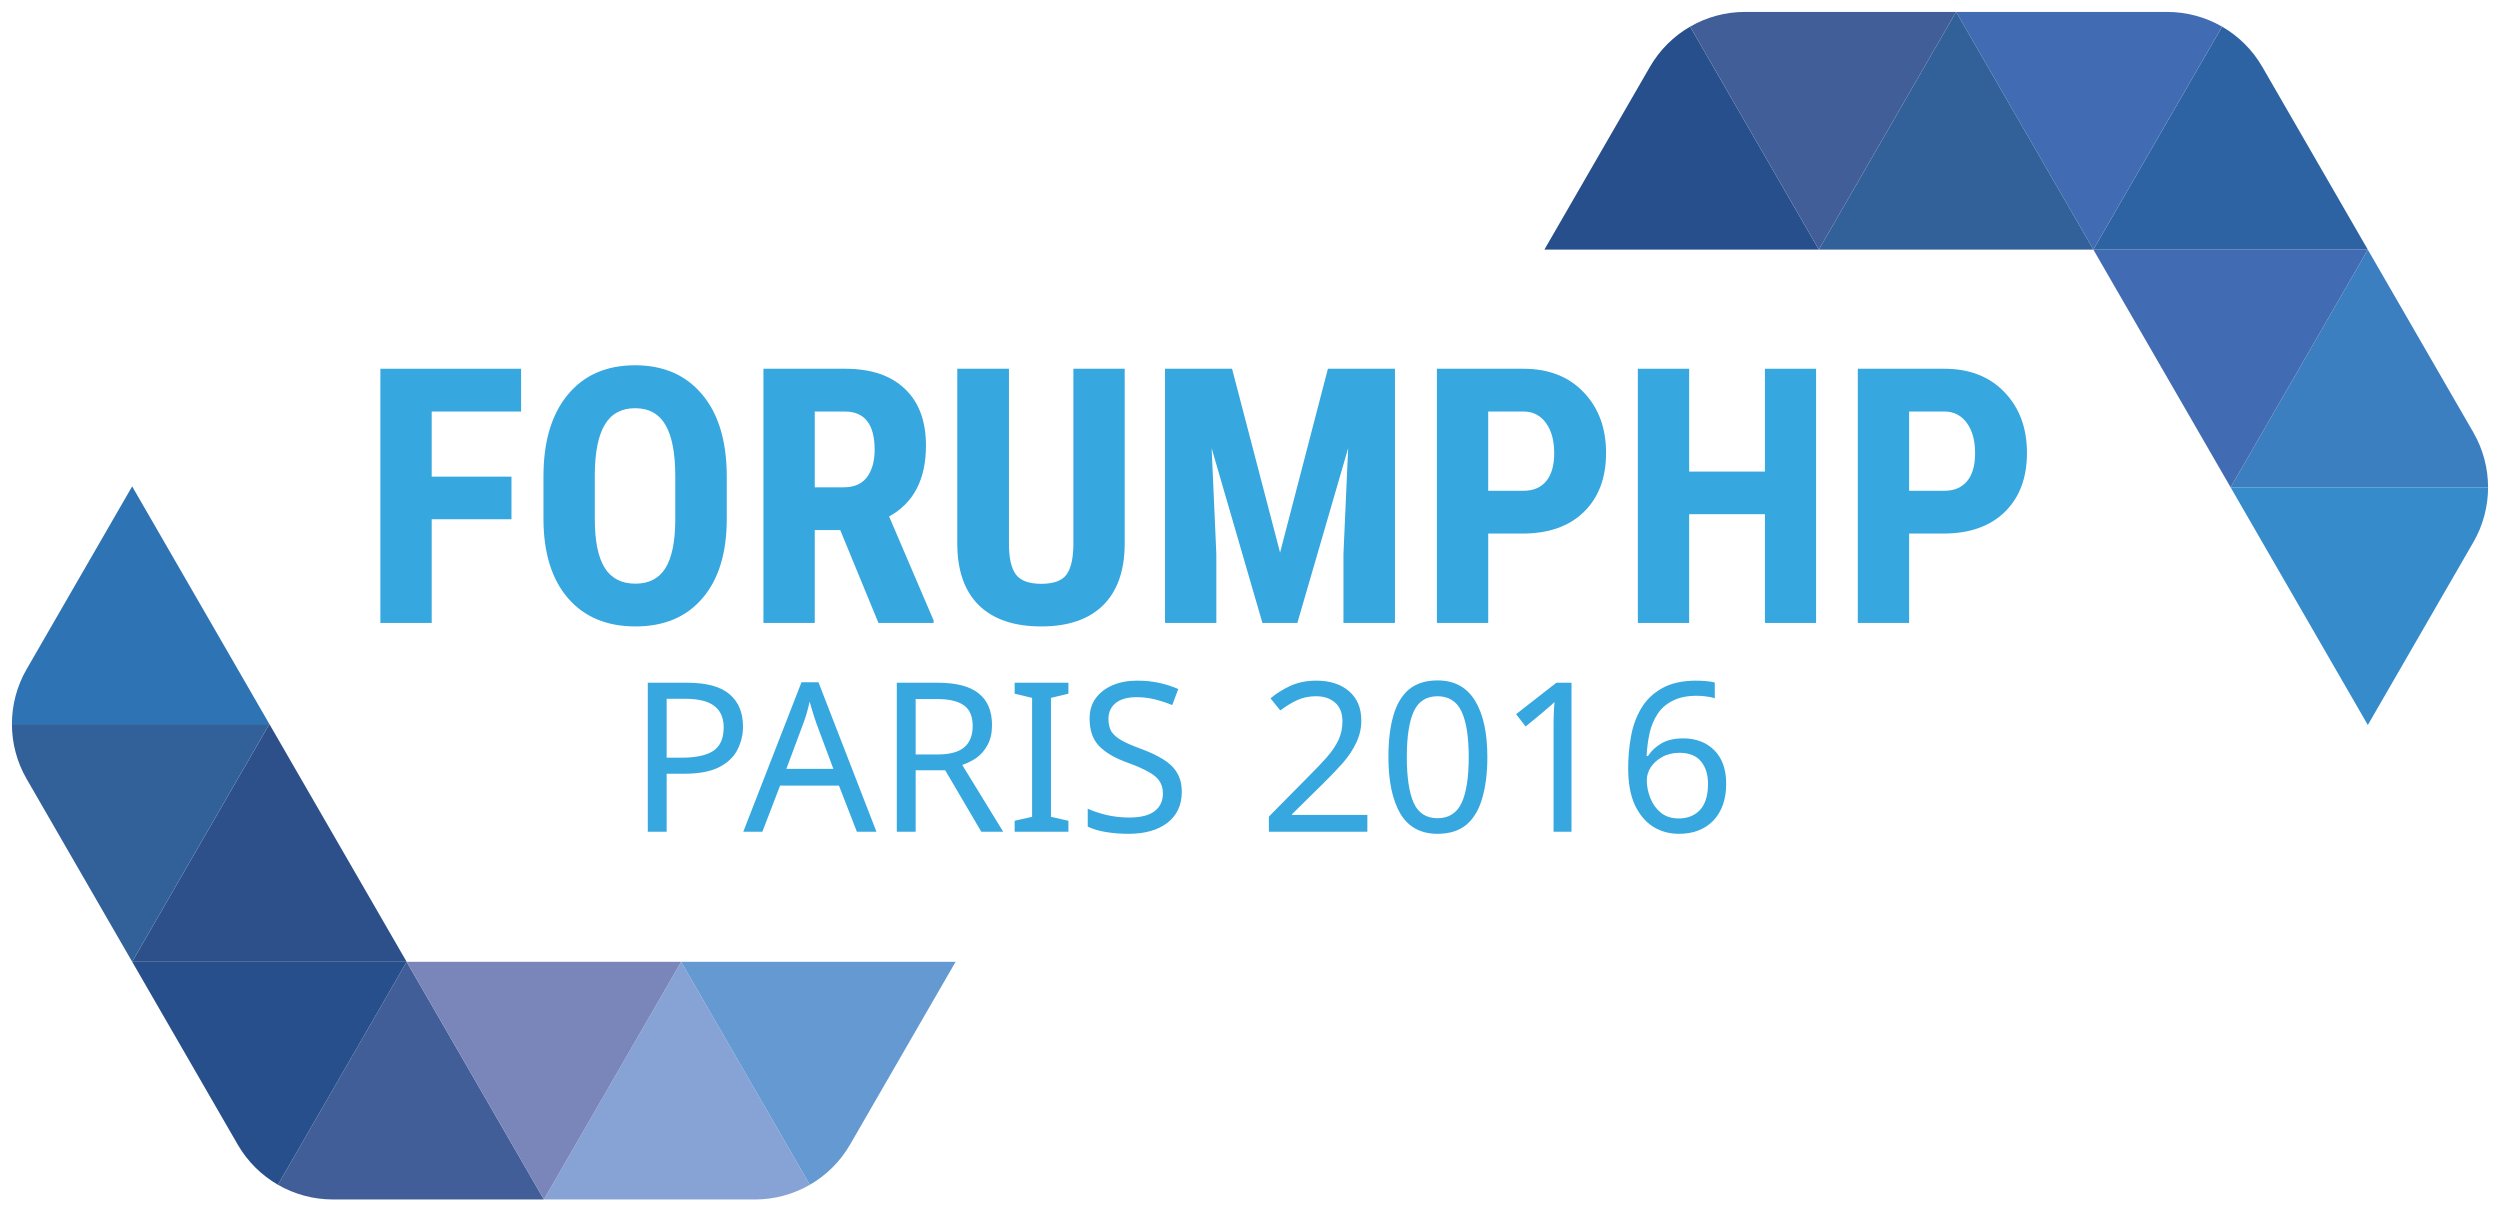
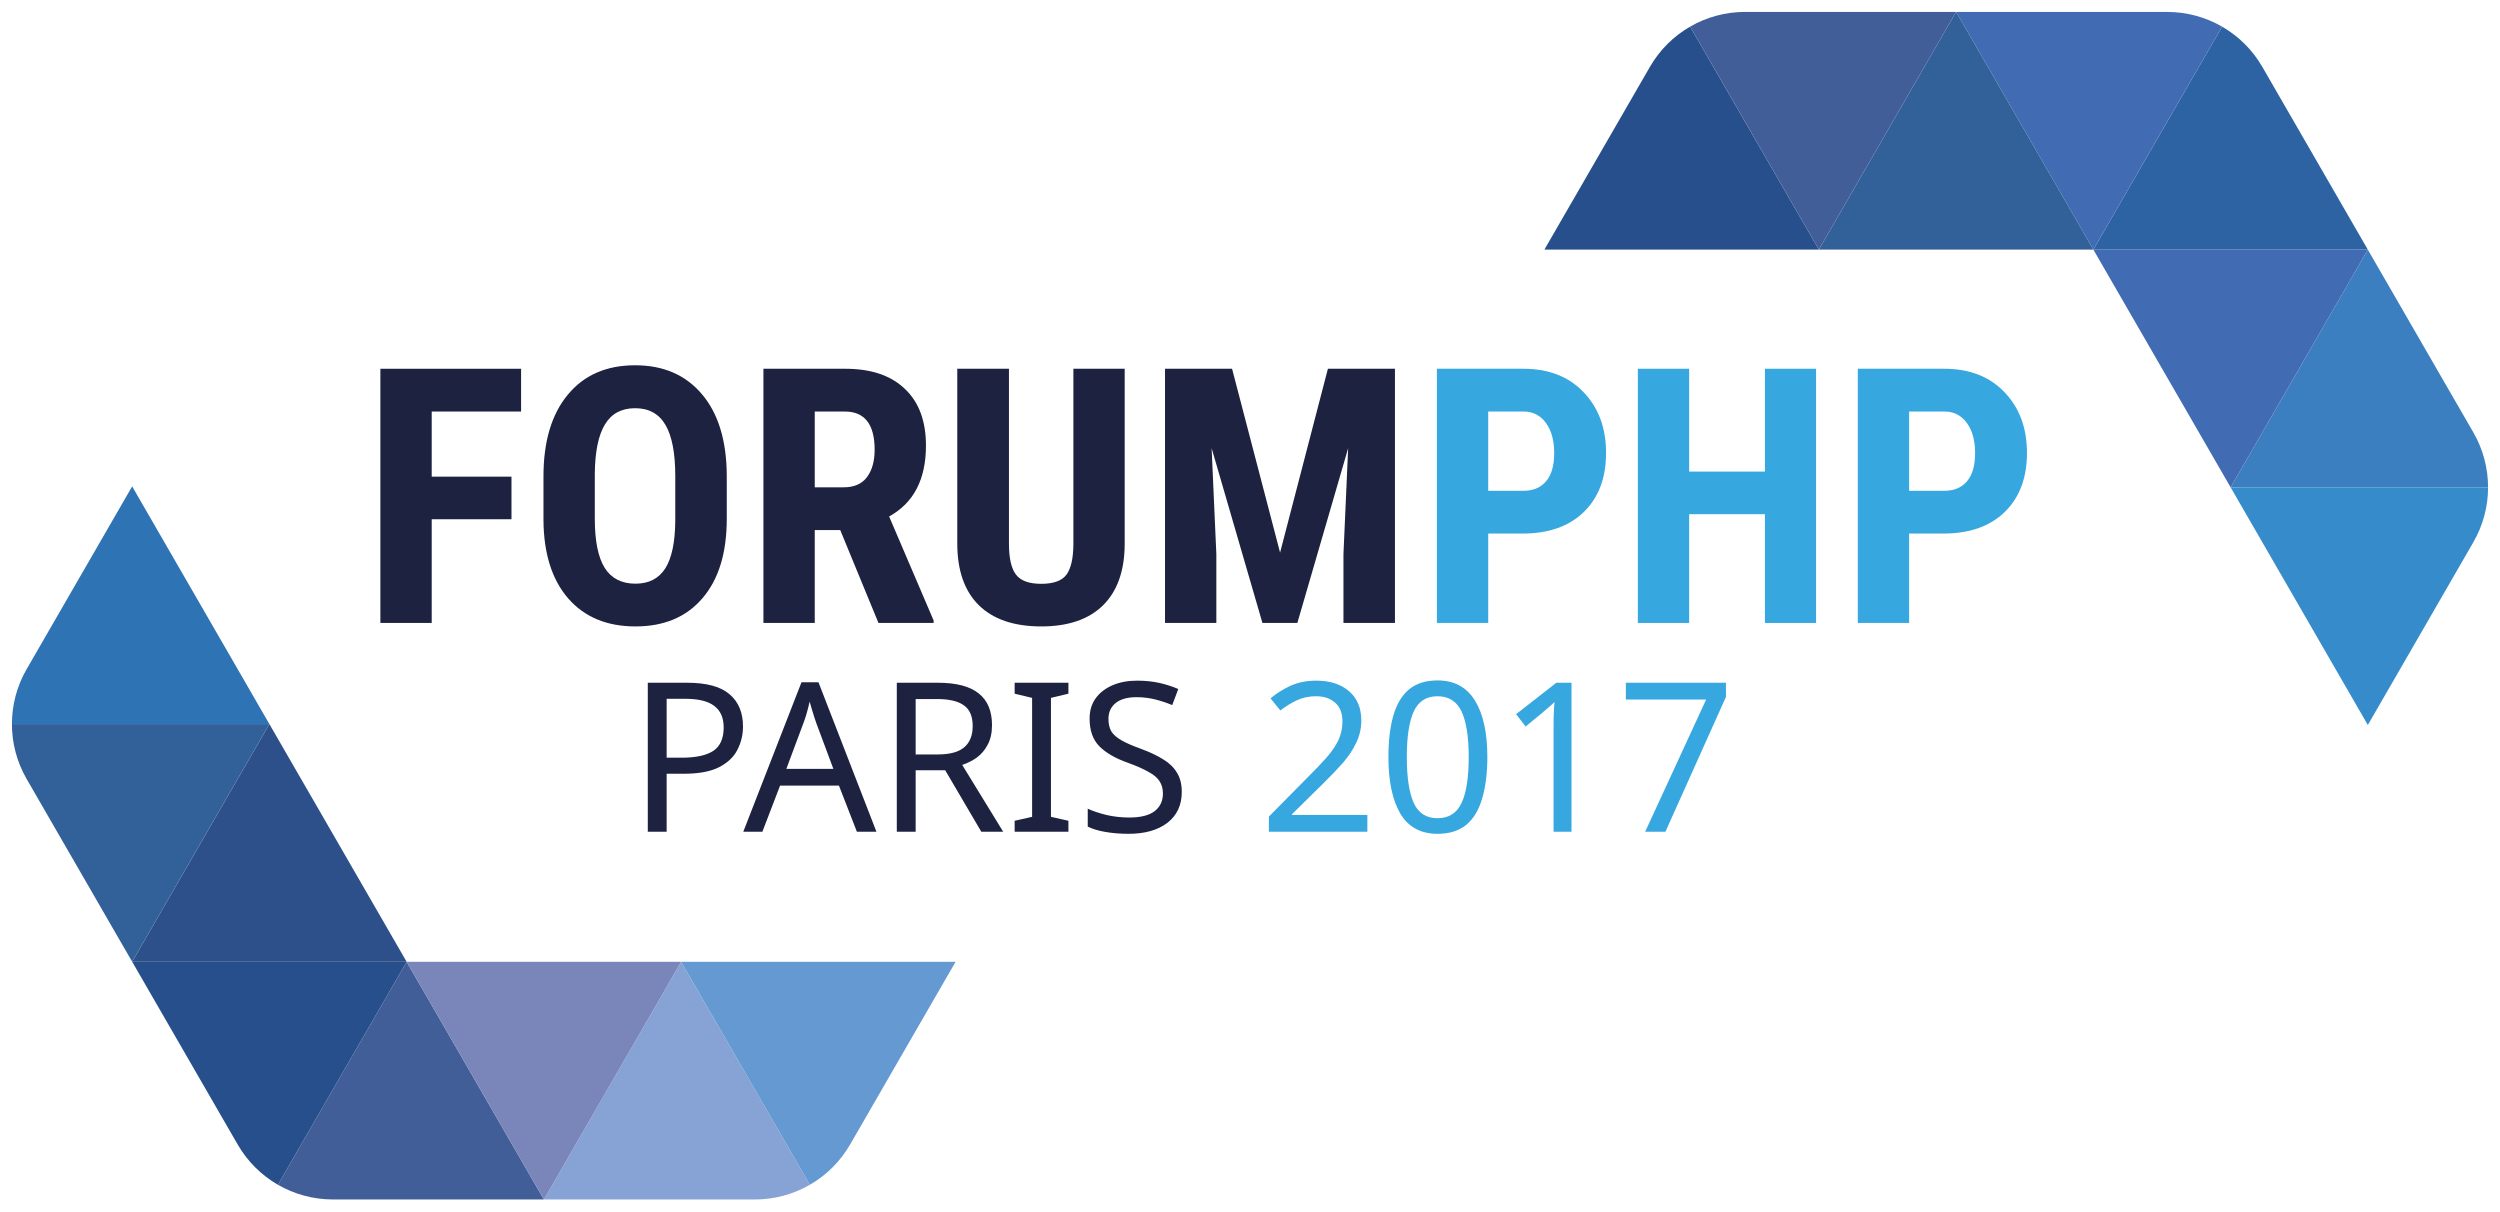
<svg xmlns="http://www.w3.org/2000/svg" viewBox="0 0 209.766 101.643" height="101.643" width="209.766" xml:space="preserve" version="1.1" id="svg2">
  <defs id="defs6">
    <clipPath id="clipPath16" clipPathUnits="userSpaceOnUse">
      <path id="path18" d="m 0,870.236 623.626,0 L 623.626,0 0,0 0,870.236 Z" />
    </clipPath>
    <clipPath id="clipPath100" clipPathUnits="userSpaceOnUse">
      <path id="path102" d="m 0,870.236 623.626,0 L 623.626,0 0,0 0,870.236 Z" />
    </clipPath>
    <clipPath id="clipPath208" clipPathUnits="userSpaceOnUse">
      <path id="path210" d="m 0,870.236 623.626,0 L 623.626,0 0,0 0,870.236 Z" />
    </clipPath>
  </defs>
  <g transform="matrix(1.25,0,0,-1.25,-167.9661,673.1751)" id="g10">
    <path d="m 180.095,473.979 -9.211,-15.954 14.167,0 c 1.316,0 2.583,0.352 3.685,0.988 l -8.641,14.966 z" style="fill:#87a2d4;fill-opacity:1;fill-rule:nonzero;stroke:none" id="path22" />
    <path d="m 188.736,459.013 c 1.102,0.636 2.039,1.557 2.698,2.698 l 7.083,12.268 -18.422,0 8.641,-14.966 z" style="fill:#6499d1;fill-opacity:1;fill-rule:nonzero;stroke:none" id="path26" />
    <path d="m 152.455,489.938 -9.211,-15.954 0.003,-0.004 18.422,0 -9.214,15.958 z" style="fill:#2d508b;fill-opacity:1;fill-rule:nonzero;stroke:none" id="path30" />
    <path d="m 135.173,489.938 c 0,-1.272 0.329,-2.545 0.987,-3.685 l 7.084,-12.269 9.211,15.954 -17.282,0 z" style="fill:#32619a;fill-opacity:1;fill-rule:nonzero;stroke:none" id="path34" />
    <path d="m 143.244,505.891 -7.083,-12.269 c -0.659,-1.14 -0.988,-2.412 -0.988,-3.685 l 17.282,0 -9.211,15.954 z" style="fill:#2e73b4;fill-opacity:1;fill-rule:nonzero;stroke:none" id="path38" />
    <path d="m 153.028,459.013 c 1.102,-0.636 2.368,-0.987 3.685,-0.987 l 14.167,0 -9.211,15.953 -8.641,-14.966 z" style="fill:#415e99;fill-opacity:1;fill-rule:nonzero;stroke:none" id="path42" />
    <path d="m 143.247,473.979 7.083,-12.269 c 0.659,-1.14 1.596,-2.061 2.698,-2.697 l 8.641,14.966 -18.422,0 z" style="fill:#264f8b;fill-opacity:1;fill-rule:nonzero;stroke:none" id="path46" />
    <path d="m 161.668,473.979 9.211,-15.954 0.005,0 9.211,15.954 -18.427,0 z" style="fill:#7a86ba;fill-opacity:1;fill-rule:nonzero;stroke:none" id="path50" />
    <path d="m 301.385,505.828 c 0,1.272 -0.329,2.545 -0.987,3.685 l -7.084,12.269 -9.211,-15.954 17.282,0 z" style="fill:#3c7fc0;fill-opacity:1;fill-rule:nonzero;stroke:none" id="path54" />
    <path d="m 284.103,505.828 9.211,15.954 -0.003,0.004 -18.422,0 9.214,-15.958 z" style="fill:#416bb2;fill-opacity:1;fill-rule:nonzero;stroke:none" id="path58" />
    <path d="m 293.314,489.874 7.083,12.269 c 0.659,1.14 0.988,2.412 0.988,3.685 l -17.282,0 9.211,-15.954 z" style="fill:#368ccb;fill-opacity:1;fill-rule:nonzero;stroke:none" id="path62" />
    <path d="m 293.312,521.786 -7.083,12.269 c -0.659,1.14 -1.596,2.061 -2.698,2.697 l -8.641,-14.966 18.422,0 z" style="fill:#2e63a3;fill-opacity:1;fill-rule:nonzero;stroke:none" id="path66" />
    <path d="m 283.531,536.752 c -1.102,0.636 -2.368,0.987 -3.685,0.987 l -14.167,0 9.211,-15.953 8.641,14.966 z" style="fill:#416bb2;fill-opacity:1;fill-rule:nonzero;stroke:none" id="path70" />
    <path d="m 274.89,521.786 -9.211,15.954 -0.005,0 -9.211,-15.954 18.427,0 z" style="fill:#32619a;fill-opacity:1;fill-rule:nonzero;stroke:none" id="path74" />
    <path d="m 247.822,536.752 c -1.102,-0.636 -2.039,-1.557 -2.697,-2.698 l -7.084,-12.268 18.422,0 -8.641,14.966 z" style="fill:#264f8b;fill-opacity:1;fill-rule:nonzero;stroke:none" id="path78" />
    <path d="m 265.674,537.74 -14.167,0 c -1.316,0 -2.583,-0.351 -3.685,-0.987 l 8.641,-14.967 9.211,15.954 z" style="fill:#415e99;fill-opacity:1;fill-rule:nonzero;stroke:none" id="path82" />
-     <path d="m 168.706,503.686 -5.355,0 0,-6.961 -3.445,0 0,17.062 9.445,0 0,-2.871 -6,0 0,-4.371 5.355,0 0,-2.859 z" style="font-variant:normal;font-weight:bold;font-stretch:condensed;font-size:medium;font-family:'Roboto Condensed';-inkscape-font-specification:RobotoCondensed-Bold;writing-mode:lr-tb;fill:#36a7df;fill-opacity:1;fill-rule:nonzero;stroke:none" id="path4429" />
-     <path d="m 183.158,503.721 q 0,-3.434 -1.629,-5.332 -1.617,-1.898 -4.5,-1.898 -2.871,0 -4.512,1.875 -1.641,1.887 -1.664,5.273 l 0,2.918 q 0,3.516 1.629,5.484 1.629,1.98 4.523,1.98 2.848,0 4.488,-1.945 1.641,-1.934 1.664,-5.438 l 0,-2.918 z m -3.457,2.859 q 0,2.309 -0.656,3.434 -0.656,1.125 -2.039,1.125 -1.371,0 -2.027,-1.09 -0.656,-1.078 -0.68,-3.293 l 0,-3.035 q 0,-2.238 0.668,-3.305 0.668,-1.055 2.062,-1.055 1.348,0 2.004,1.031 0.656,1.043 0.668,3.223 l 0,2.965 z" style="font-variant:normal;font-weight:bold;font-stretch:condensed;font-size:medium;font-family:'Roboto Condensed';-inkscape-font-specification:RobotoCondensed-Bold;writing-mode:lr-tb;fill:#36a7df;fill-opacity:1;fill-rule:nonzero;stroke:none" id="path4431" />
-     <path d="m 190.774,502.959 -1.711,0 0,-6.234 -3.445,0 0,17.062 5.496,0 q 2.59,0 3.996,-1.348 1.418,-1.336 1.418,-3.809 0,-3.398 -2.473,-4.758 l 2.988,-6.984 0,-0.164 -3.703,0 -2.566,6.234 z m -1.711,2.871 1.957,0 q 1.031,0 1.547,0.68 0.516,0.691 0.516,1.84 0,2.566 -2.004,2.566 l -2.016,0 0,-5.086 z" style="font-variant:normal;font-weight:bold;font-stretch:condensed;font-size:medium;font-family:'Roboto Condensed';-inkscape-font-specification:RobotoCondensed-Bold;writing-mode:lr-tb;fill:#36a7df;fill-opacity:1;fill-rule:nonzero;stroke:none" id="path4433" />
-     <path d="m 209.868,513.787 0,-11.812 q -0.023,-2.66 -1.465,-4.078 -1.441,-1.406 -4.137,-1.406 -2.742,0 -4.195,1.43 -1.441,1.43 -1.441,4.137 l 0,11.73 3.469,0 0,-11.742 q 0,-1.453 0.469,-2.074 0.469,-0.621 1.699,-0.621 1.23,0 1.688,0.609 0.457,0.621 0.469,2.027 l 0,11.801 3.445,0 z" style="font-variant:normal;font-weight:bold;font-stretch:condensed;font-size:medium;font-family:'Roboto Condensed';-inkscape-font-specification:RobotoCondensed-Bold;writing-mode:lr-tb;fill:#36a7df;fill-opacity:1;fill-rule:nonzero;stroke:none" id="path4435" />
-     <path d="m 217.075,513.787 3.223,-12.34 3.211,12.34 4.5,0 0,-17.062 -3.457,0 0,4.617 0.316,7.113 -3.41,-11.73 -2.344,0 -3.41,11.73 0.316,-7.113 0,-4.617 -3.445,0 0,17.062 4.5,0 z" style="font-variant:normal;font-weight:bold;font-stretch:condensed;font-size:medium;font-family:'Roboto Condensed';-inkscape-font-specification:RobotoCondensed-Bold;writing-mode:lr-tb;fill:#36a7df;fill-opacity:1;fill-rule:nonzero;stroke:none" id="path4437" />
+     <path d="m 168.706,503.686 -5.355,0 0,-6.961 -3.445,0 0,17.062 9.445,0 0,-2.871 -6,0 0,-4.371 5.355,0 0,-2.859 z" style="font-variant:normal;font-weight:bold;font-stretch:condensed;font-size:medium;font-family:'Roboto Condensed';-inkscape-font-specification:RobotoCondensed-Bold;writing-mode:lr-tb;fill:#1d2241;fill-opacity:1;fill-rule:nonzero;stroke:none" id="path4429" />
+     <path d="m 183.158,503.721 q 0,-3.434 -1.629,-5.332 -1.617,-1.898 -4.5,-1.898 -2.871,0 -4.512,1.875 -1.641,1.887 -1.664,5.273 l 0,2.918 q 0,3.516 1.629,5.484 1.629,1.98 4.523,1.98 2.848,0 4.488,-1.945 1.641,-1.934 1.664,-5.438 l 0,-2.918 z m -3.457,2.859 q 0,2.309 -0.656,3.434 -0.656,1.125 -2.039,1.125 -1.371,0 -2.027,-1.09 -0.656,-1.078 -0.68,-3.293 l 0,-3.035 q 0,-2.238 0.668,-3.305 0.668,-1.055 2.062,-1.055 1.348,0 2.004,1.031 0.656,1.043 0.668,3.223 l 0,2.965 z" style="font-variant:normal;font-weight:bold;font-stretch:condensed;font-size:medium;font-family:'Roboto Condensed';-inkscape-font-specification:RobotoCondensed-Bold;writing-mode:lr-tb;fill:#1d2241;fill-opacity:1;fill-rule:nonzero;stroke:none" id="path4431" />
+     <path d="m 190.774,502.959 -1.711,0 0,-6.234 -3.445,0 0,17.062 5.496,0 q 2.59,0 3.996,-1.348 1.418,-1.336 1.418,-3.809 0,-3.398 -2.473,-4.758 l 2.988,-6.984 0,-0.164 -3.703,0 -2.566,6.234 z m -1.711,2.871 1.957,0 q 1.031,0 1.547,0.68 0.516,0.691 0.516,1.84 0,2.566 -2.004,2.566 l -2.016,0 0,-5.086 z" style="font-variant:normal;font-weight:bold;font-stretch:condensed;font-size:medium;font-family:'Roboto Condensed';-inkscape-font-specification:RobotoCondensed-Bold;writing-mode:lr-tb;fill:#1d2241;fill-opacity:1;fill-rule:nonzero;stroke:none" id="path4433" />
+     <path d="m 209.868,513.787 0,-11.812 q -0.023,-2.66 -1.465,-4.078 -1.441,-1.406 -4.137,-1.406 -2.742,0 -4.195,1.43 -1.441,1.43 -1.441,4.137 l 0,11.73 3.469,0 0,-11.742 q 0,-1.453 0.469,-2.074 0.469,-0.621 1.699,-0.621 1.23,0 1.688,0.609 0.457,0.621 0.469,2.027 l 0,11.801 3.445,0 z" style="font-variant:normal;font-weight:bold;font-stretch:condensed;font-size:medium;font-family:'Roboto Condensed';-inkscape-font-specification:RobotoCondensed-Bold;writing-mode:lr-tb;fill:#1d2241;fill-opacity:1;fill-rule:nonzero;stroke:none" id="path4435" />
+     <path d="m 217.075,513.787 3.223,-12.34 3.211,12.34 4.5,0 0,-17.062 -3.457,0 0,4.617 0.316,7.113 -3.41,-11.73 -2.344,0 -3.41,11.73 0.316,-7.113 0,-4.617 -3.445,0 0,17.062 4.5,0 z" style="font-variant:normal;font-weight:bold;font-stretch:condensed;font-size:medium;font-family:'Roboto Condensed';-inkscape-font-specification:RobotoCondensed-Bold;writing-mode:lr-tb;fill:#1d2241;fill-opacity:1;fill-rule:nonzero;stroke:none" id="path4437" />
    <path d="m 234.27,502.725 0,-6 -3.445,0 0,17.062 5.812,0 q 2.531,0 4.031,-1.57 1.512,-1.57 1.512,-4.078 0,-2.508 -1.488,-3.961 -1.488,-1.453 -4.125,-1.453 l -2.297,0 z m 0,2.871 2.367,0 q 0.984,0 1.523,0.645 0.539,0.645 0.539,1.875 0,1.277 -0.551,2.027 -0.551,0.762 -1.477,0.773 l -2.402,0 0,-5.32 z" style="font-variant:normal;font-weight:bold;font-stretch:condensed;font-size:medium;font-family:'Roboto Condensed';-inkscape-font-specification:RobotoCondensed-Bold;writing-mode:lr-tb;fill:#36a7df;fill-opacity:1;fill-rule:nonzero;stroke:none" id="path4439" />
    <path d="m 256.278,496.725 -3.434,0 0,7.301 -5.086,0 0,-7.301 -3.445,0 0,17.062 3.445,0 0,-6.902 5.086,0 0,6.902 3.434,0 0,-17.062 z" style="font-variant:normal;font-weight:bold;font-stretch:condensed;font-size:medium;font-family:'Roboto Condensed';-inkscape-font-specification:RobotoCondensed-Bold;writing-mode:lr-tb;fill:#36a7df;fill-opacity:1;fill-rule:nonzero;stroke:none" id="path4441" />
    <path d="m 262.523,502.725 0,-6 -3.445,0 0,17.062 5.812,0 q 2.531,0 4.031,-1.57 1.512,-1.57 1.512,-4.078 0,-2.508 -1.488,-3.961 -1.488,-1.453 -4.125,-1.453 l -2.297,0 z m 0,2.871 2.367,0 q 0.984,0 1.523,0.645 0.539,0.645 0.539,1.875 0,1.277 -0.551,2.027 -0.551,0.762 -1.477,0.773 l -2.402,0 0,-5.32 z" style="font-variant:normal;font-weight:bold;font-stretch:condensed;font-size:medium;font-family:'Roboto Condensed';-inkscape-font-specification:RobotoCondensed-Bold;writing-mode:lr-tb;fill:#36a7df;fill-opacity:1;fill-rule:nonzero;stroke:none" id="path4443" />
    <text id="text90" style="font-variant:normal;font-weight:normal;font-stretch:normal;font-size:14px;font-family:Belgrano;-inkscape-font-specification:Belgrano-Regular;writing-mode:lr-tb;fill:#36a7df;fill-opacity:1;fill-rule:nonzero;stroke:none" transform="matrix(1,0,0,-1,176.4966,482.7109)">
-       <tspan id="tspan92" y="0" x="0 8.099 19.053 29.285 34.595">PARIS</tspan>
-       <tspan id="tspan94" y="0" x="42.378 50.901 61.009">2016</tspan>
+       <tspan id="tspan92" y="0" x="0 8.099 19.053 29.285 34.595" style="fill:#1d2241;fill-opacity:1">PARIS</tspan>
+       <tspan id="tspan94" y="0" x="42.378 50.901 61.009">2017</tspan>
    </text>
  </g>
</svg>
